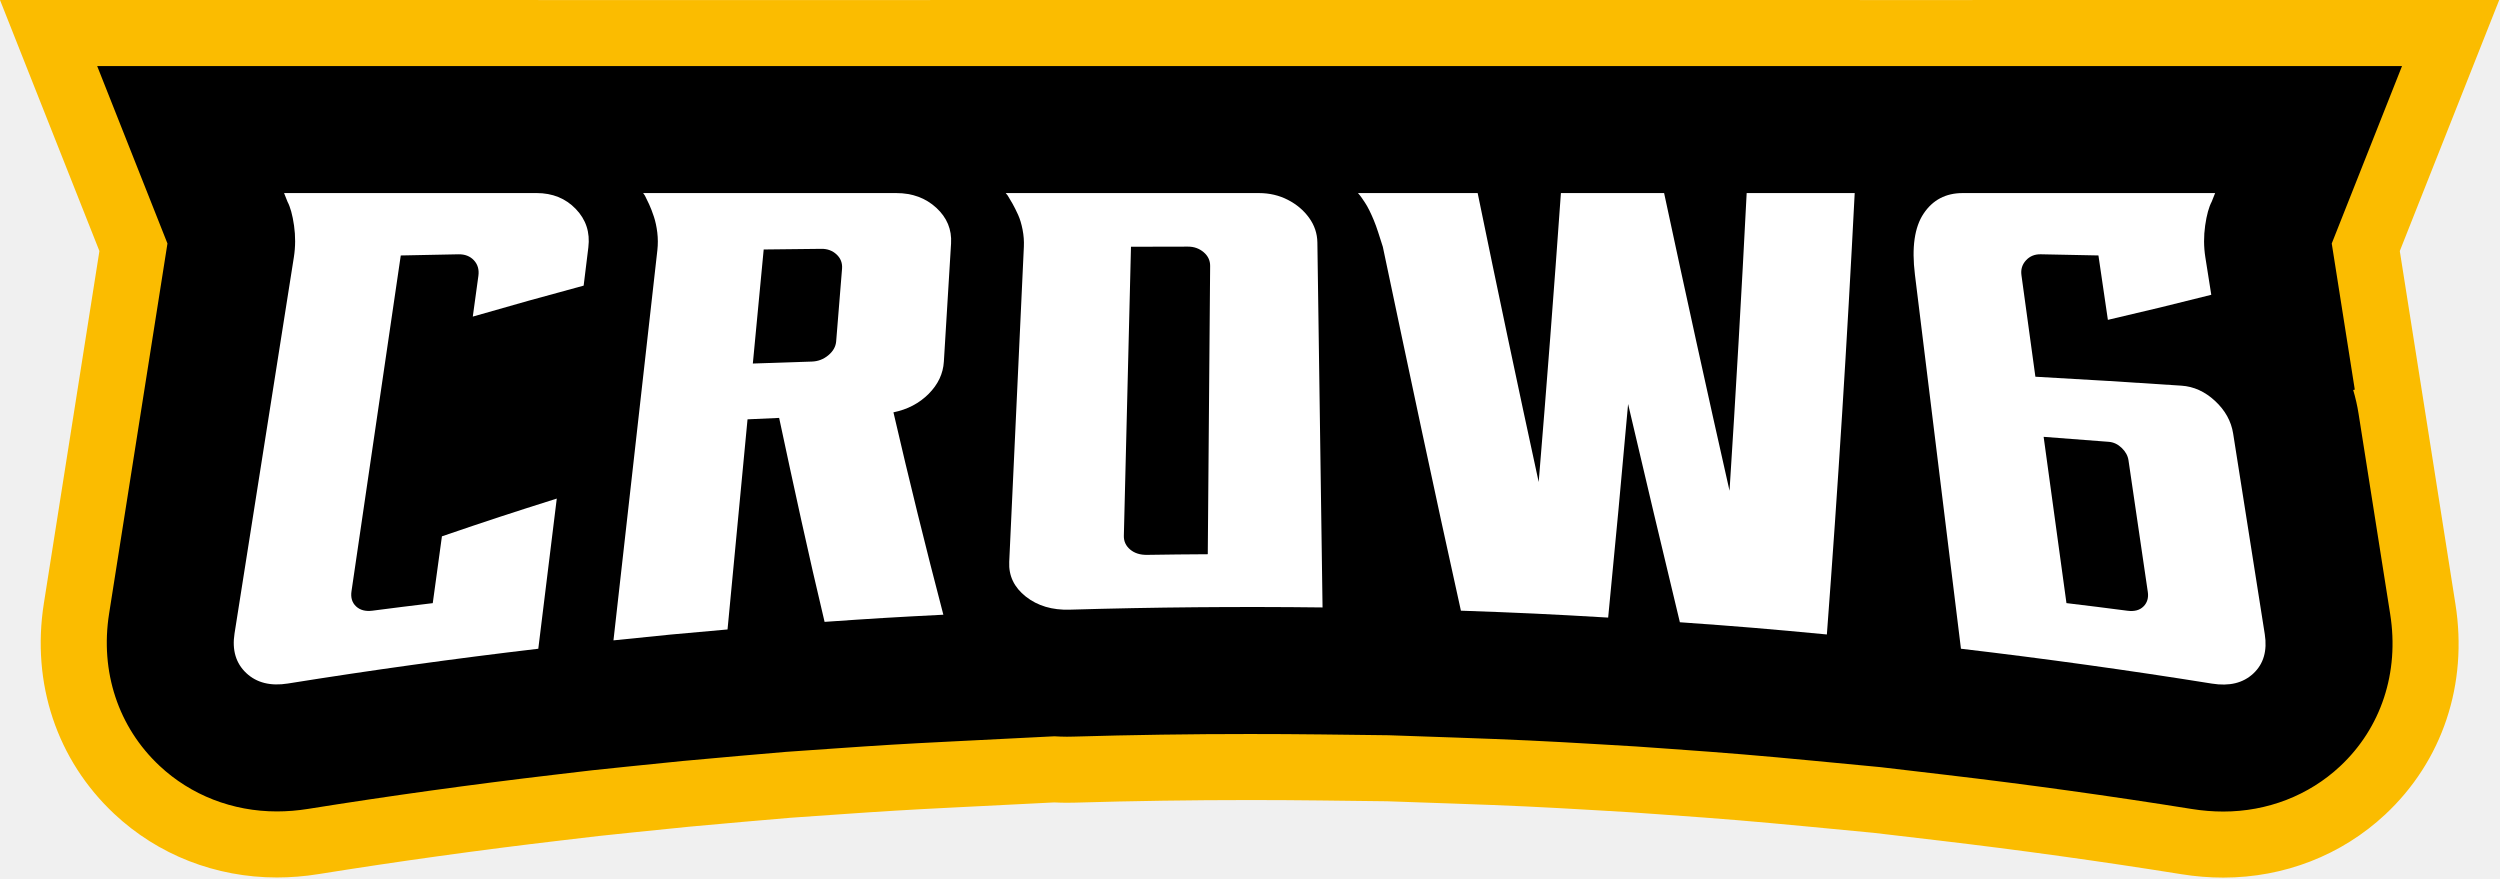
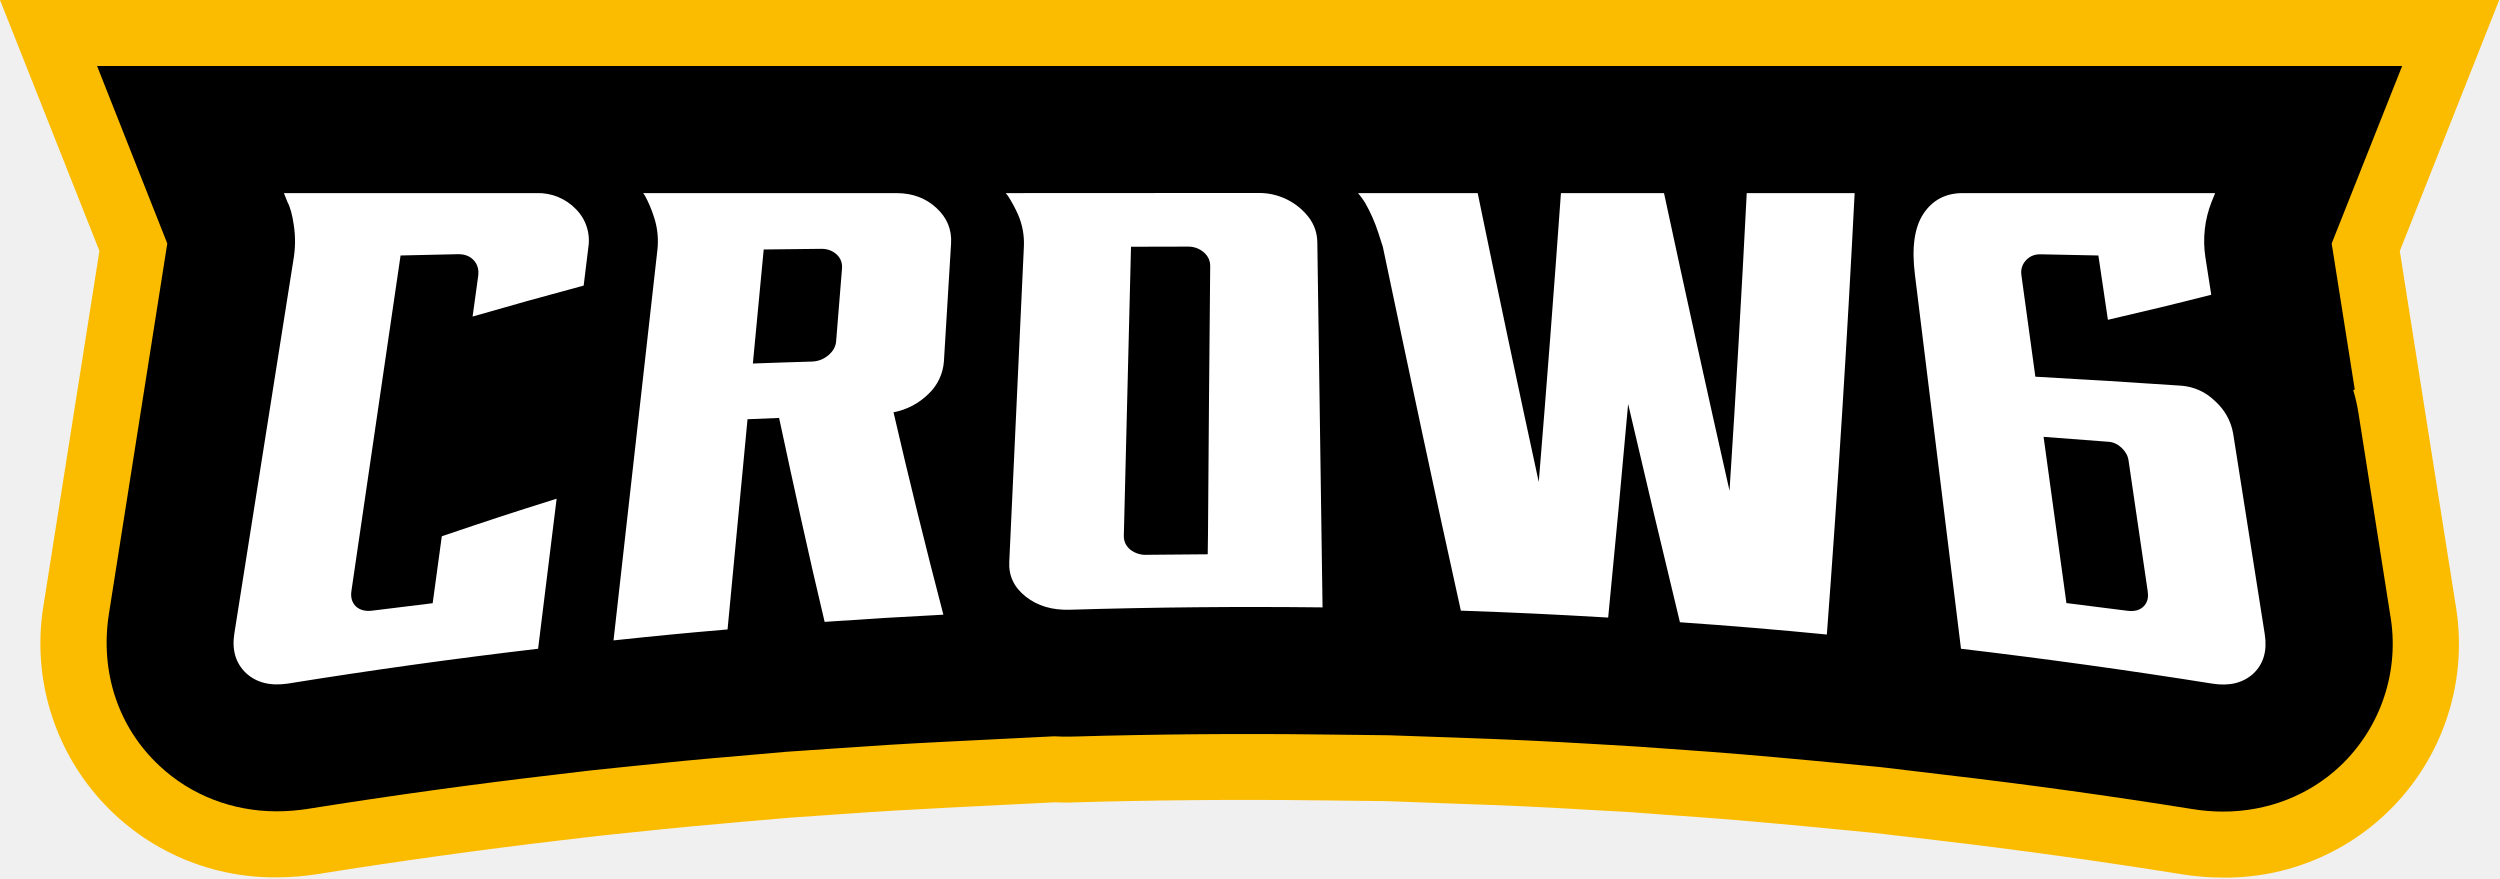
- <svg xmlns="http://www.w3.org/2000/svg" width="1916" height="673" viewBox="0 0 1916 673" fill="none">
-   <path d="M1703.91 672.587C1693.36 672.587 1682.57 671.72 1671.87 670C1610.19 660.12 1547.49 651.414 1485.57 644.12L1435.91 638.28L1386.07 633.52C1342.33 629.36 1320.92 627.574 1276.99 624.467L1250.48 622.587L1223.77 621C1180 618.414 1158.56 617.414 1114.49 615.88L1063.01 614.094L1011.83 613.48C993.88 613.267 975.68 613.16 957.746 613.16C913.453 613.16 868.52 613.827 824.2 615.134C822.013 615.2 819.84 615.227 817.707 615.227C814.587 615.227 811.373 615.147 807.933 614.974L730.44 618.88C694.96 620.667 677.667 621.707 642.293 624.187L606.24 626.707L570.28 629.8C536.32 632.734 519.707 634.32 485.627 637.907L458.92 640.707L429.853 644.134C368.053 651.4 305.56 660.08 244.08 669.92C233.44 671.627 222.72 672.494 212.2 672.494C165.307 672.494 121.04 655.174 87.533 623.734C43.6 582.52 23.946 523.72 33.613 462.427L76.186 192.387L0 0.014H412.146L412.6 0.027H706.893L822.8 0L1458.35 0.027L1915.39 0.014L1839.2 192.387L1861.91 336.32L1881.85 462.973C1891.55 524.413 1871.92 583.214 1827.99 624.267C1794.63 655.427 1750.57 672.587 1703.91 672.587Z" fill="#FBBC00" />
-   <path d="M1807.61 317.094C1806.64 310.907 1805.25 304.827 1803.48 298.894L1804.71 298.587L1787.05 186.614L1840.91 50.627H1526.32V50.64H1523.85L822.786 50.614L822.813 50.64H565.893H411.84C411.627 50.64 411.426 50.627 411.213 50.627H74.48L128.333 186.614L83.613 470.307C76.6 514.787 90.653 557.254 122.173 586.827C146.253 609.44 178.226 621.88 212.2 621.88C220.026 621.88 228.066 621.227 236.079 619.947C298.213 610 361.413 601.227 423.92 593.867L453.333 590.4L480.333 587.574C514.746 583.96 531.546 582.347 565.946 579.374L602.307 576.24L638.746 573.694C674.519 571.187 692.013 570.134 727.893 568.334L808.04 564.294C811.24 564.48 814.453 564.614 817.707 564.614C819.36 564.614 821.027 564.587 822.707 564.534C867.48 563.214 912.906 562.547 957.746 562.547C975.879 562.547 994.293 562.654 1012.44 562.867L1064.2 563.494L1116.25 565.294C1160.76 566.854 1182.45 567.867 1226.76 570.48L1253.76 572.08L1280.56 573.974C1325 577.134 1346.65 578.92 1390.87 583.134L1441.27 587.947L1491.48 593.854C1554.13 601.227 1617.52 610.04 1679.88 620.027C1687.96 621.32 1696.04 621.974 1703.91 621.974C1737.69 621.974 1769.48 609.654 1793.43 587.28C1824.89 557.88 1838.89 515.44 1831.87 470.854L1807.61 317.094Z" fill="black" />
-   <path d="M447.307 218.907C448.747 207.187 449.467 201.334 450.907 189.614C452.334 178.054 449.093 168.28 441.293 160.16C433.52 152.067 423.507 147.96 411.213 147.96C346.707 147.96 282.214 147.96 217.707 147.96C218.76 150.614 219.28 151.934 220.334 154.574C222.467 158.587 224.187 164.68 225.347 172.827C226.507 180.974 226.48 189.054 225.227 197.067C210.067 293.2 194.907 389.347 179.747 485.48C177.747 498.187 180.76 508.347 188.76 515.854C196.747 523.347 207.44 525.96 220.68 523.84C284.44 513.627 348.413 504.747 412.547 497.2C418.213 451.16 421.04 428.147 426.707 382.107C391.64 393.2 374.027 398.96 338.693 411.04C335.88 431.52 334.48 441.774 331.667 462.254C313.174 464.48 303.92 465.64 285.44 468.027C280.174 468.707 276.027 467.627 272.934 464.774C269.854 461.907 268.667 458.04 269.387 453.134C281.973 367.347 294.56 281.574 307.147 195.787C324.84 195.414 333.68 195.24 351.36 194.894C356.333 194.8 360.293 196.36 363.213 199.494C366.147 202.654 367.294 206.667 366.64 211.4C364.92 223.907 364.067 230.147 362.347 242.64C396.48 232.8 413.48 228.067 447.307 218.907Z" fill="white" />
-   <path d="M640.84 261.614C642.64 239.361 643.533 228.227 645.346 205.961C645.693 201.601 644.293 197.947 641.16 195.027C638.026 192.107 634.146 190.654 629.533 190.707C611.84 190.894 602.986 190.987 585.293 191.201C581.96 226.174 580.307 243.654 576.973 278.614C595.053 277.974 604.106 277.681 622.186 277.107C626.906 276.961 631.119 275.361 634.813 272.294C638.506 269.227 640.507 265.667 640.84 261.614ZM684.733 316.014C696.72 367.881 709.493 419.641 722.986 471.121C686.56 472.961 668.346 474.054 631.96 476.601C619.56 424.667 608.28 372.494 597.133 320.281C587.44 320.707 582.6 320.921 572.907 321.374C567.8 375.054 562.693 428.734 557.586 482.414C522.6 485.427 505.106 487.094 470.16 490.774C481.373 391.107 492.586 291.454 503.8 191.801C504.306 187.254 504.293 182.721 503.746 178.174C503.186 173.641 502.32 169.601 501.133 166.027C499.96 162.454 498.733 159.294 497.466 156.521C496.2 153.761 495.133 151.574 494.266 149.934C493.72 149.147 493.453 148.761 492.907 147.974C557.587 147.974 622.266 147.974 686.946 147.974C699.253 147.974 709.44 151.761 717.6 159.267C725.746 166.774 729.546 175.867 728.893 186.601C726.68 222.841 725.587 240.961 723.373 277.187C722.813 286.387 718.946 294.587 711.746 301.841C704.519 309.094 695.506 313.814 684.733 316.014Z" fill="white" />
-   <path d="M925.76 409.88C926.333 341.213 926.893 272.533 927.453 203.867C927.493 199.667 925.827 196.133 922.467 193.28C919.107 190.44 915.134 189.013 910.507 189.013C893.027 189.04 884.28 189.067 866.787 189.107C864.973 262.947 863.147 336.787 861.32 410.627C861.227 414.853 862.84 418.36 866.16 421.16C869.493 423.96 873.814 425.333 879.107 425.253C897.72 424.973 907.027 424.867 925.64 424.76C925.694 418.8 925.72 415.827 925.76 409.88ZM964.813 147.973C972.893 147.973 980.293 149.707 987.013 153.16C993.72 156.6 999.147 161.2 1003.28 166.907C1007.41 172.627 1009.55 178.947 1009.64 185.867C1010.96 279.093 1012.28 372.32 1013.6 465.547C949 464.773 884.4 465.347 819.827 467.253C806.44 467.653 795.213 464.333 786.2 457.24C777.2 450.133 772.973 441.267 773.467 430.627C777.213 350.093 780.96 269.547 784.693 189C784.893 184.747 784.56 180.427 783.707 176.013C782.854 171.613 781.707 167.813 780.267 164.627C778.827 161.44 777.387 158.547 775.92 155.96C774.467 153.387 773.253 151.333 772.267 149.8C771.68 149.067 771.373 148.707 770.787 147.973C835.467 147.973 900.147 147.973 964.813 147.973Z" fill="white" />
-   <path d="M1338.65 147.973C1371.76 147.973 1388.32 147.973 1421.44 147.973C1415.68 260.84 1408.61 373.56 1400.11 486.253C1355.08 481.96 1332.55 480.08 1287.45 476.893C1274.05 421.173 1260.81 365.44 1247.77 309.64C1242.93 364.227 1237.84 418.773 1232.49 473.32C1187.37 470.653 1164.8 469.6 1119.64 468.027C1099.04 375.2 1079.41 282.187 1059.8 189.147C1058.64 185.52 1057.48 181.893 1056.32 178.28C1055.16 174.653 1054.01 171.493 1052.88 168.773C1051.75 166.053 1050.63 163.573 1049.51 161.307C1048.4 159.04 1047.29 157.093 1046.2 155.427C1045.09 153.773 1044.19 152.413 1043.45 151.36C1042.73 150.307 1041.83 149.173 1040.75 147.973C1077.44 147.973 1095.79 147.973 1132.48 147.973C1147.65 221.88 1163.25 295.693 1179.25 369.427C1185.37 295.64 1191.05 221.827 1196.28 147.973C1227.92 147.973 1243.75 147.973 1275.37 147.973C1291.68 224.107 1308.35 300.16 1325.51 376.12C1330.4 300.08 1334.77 224.053 1338.65 147.973Z" fill="white" />
-   <path d="M1616.19 338.614C1619.84 338.907 1623.15 340.467 1626.09 343.293C1629.04 346.133 1630.77 349.307 1631.28 352.8C1637.17 392.933 1640.12 413 1646 453.12C1646.04 453.333 1646.05 453.44 1646.08 453.64C1646.75 458.2 1645.64 461.92 1642.75 464.8C1639.87 467.68 1635.79 468.76 1630.52 468.08C1611.81 465.654 1602.47 464.48 1583.73 462.227C1576.73 411.253 1573.24 385.76 1566.24 334.787C1586.23 336.253 1596.21 337.027 1616.19 338.614ZM1682.43 147.96V147.973C1623.03 147.973 1563.61 147.973 1504.2 147.973C1491.2 147.973 1481.25 153.253 1474.28 163.667C1467.29 174.08 1465.04 189.64 1467.6 210.48C1479.36 306.054 1491.11 401.627 1502.87 497.187C1567.17 504.76 1631.32 513.667 1695.27 523.92C1708.52 526.04 1719.09 523.533 1726.96 516.173C1734.83 508.827 1737.72 498.734 1735.72 486.014C1727.64 434.76 1719.56 383.507 1711.48 332.253C1709.99 322.813 1705.35 314.44 1697.59 307.253C1689.83 300.067 1681.27 296.2 1671.85 295.573C1627.11 292.6 1604.72 291.227 1559.92 288.72C1555.64 257.6 1553.51 242.04 1549.24 210.92C1548.63 206.494 1549.79 202.694 1552.72 199.52C1555.64 196.347 1559.41 194.787 1564.03 194.88C1581.72 195.227 1590.56 195.4 1608.24 195.773C1611.13 215.52 1612.59 225.387 1615.48 245.133C1647.33 237.707 1663.19 233.893 1694.72 225.933C1692.89 214.387 1691.99 208.613 1690.16 197.067C1688.91 189.053 1688.88 180.973 1690.04 172.827C1691.2 164.68 1692.92 158.587 1695.05 154.573C1696.11 151.933 1696.63 150.613 1697.68 147.96C1691.57 147.96 1688.53 147.96 1682.43 147.96Z" fill="white" />
+ <svg xmlns="http://www.w3.org/2000/svg" width="1916" height="673" fill="none" viewBox="0 0 1916 673">
+   <path fill="#fbbc00" d="M1704 672.6q-16 0-32.1-2.6a4546 4546 0 0 0-186.3-25.9l-49.7-5.8-49.8-4.8c-43.8-4.1-65.2-6-109.1-9l-26.5-2-26.7-1.5c-43.8-2.6-65.2-3.6-109.3-5.1L1063 614l-51.2-.6a4580 4580 0 0 0-194 1.7q-4.7 0-9.9-.2l-77.5 3.9c-35.4 1.8-52.7 2.8-88.1 5.3l-36 2.5-36 3.1c-34 3-50.6 4.5-84.7 8.1l-26.7 2.8-29 3.4c-61.8 7.3-124.3 16-185.8 25.8a202 202 0 0 1-31.9 2.6 179.3 179.3 0 0 1-178.6-210l42.6-270.1L0 0h1915.4l-76.2 192.4 22.7 144 20 126.6a179 179 0 0 1-178 209.6" />
+   <path fill="#000" d="M1807.6 317a139 139 0 0 0-4.1-18.1l1.2-.3-17.7-112 54-136H74.4l53.8 136-44.7 283.7c-7 44.5 7 87 38.6 116.5 24 22.6 56 35 90 35q11.8 0 23.9-1.9c62.1-9.9 125.3-18.7 187.8-26l29.4-3.5 27-2.8c34.4-3.6 51.2-5.3 85.6-8.2l36.4-3.2 36.4-2.5c35.8-2.5 53.3-3.6 89.2-5.4l80.1-4a166 166 0 0 0 14.7.2 4603 4603 0 0 1 189.7-1.6l51.8.6 52 1.8c44.6 1.6 66.3 2.6 110.6 5.2l27 1.6 26.8 1.9c44.4 3.1 66 5 110.3 9.1l50.4 4.8 50.2 6c62.6 7.3 126 16.1 188.4 26.1q12 2 24 2c33.8 0 65.6-12.3 89.5-34.7a129 129 0 0 0 38.5-116.4z" />
+   <path fill="#fff" d="m447.3 219 3.6-29.4a34 34 0 0 0-9.6-29.4 40 40 0 0 0-30-12.2H217.6l2.6 6.6q3.3 6 5 18.2a82 82 0 0 1 0 24.3l-45.6 288.4q-3 19 9 30.4 12 11 32 8 95.6-15.4 191.8-26.7l14.2-115c-35 11-52.7 16.8-88 28.8l-7 51.3-46.3 5.7q-7.8 1-12.5-3.2-4.5-4.4-3.5-11.7L307 195.8l44.3-1q7.5 0 11.8 4.7t3.4 11.9l-4.3 31.2a4530 4530 0 0 1 85-23.7M640.8 261.6l4.5-55.6q.6-6.6-4.1-11-4.7-4.3-11.7-4.3l-44.2.5-8.3 87.4c18-.6 27.1-1 45.2-1.5q7.1-.2 12.6-4.8t6-10.7m44 54.4q18 77.9 38.2 155.1c-36.4 1.9-54.7 3-91 5.5-12.4-52-23.7-104.1-34.9-156.3l-24.2 1-15.3 161.1c-35 3-52.5 4.7-87.4 8.4l33.6-299a59 59 0 0 0-2.7-25.8 92 92 0 0 0-6.8-16l-1.4-2h194q18.5 0 30.7 11.3 12.3 11.3 11.3 27.3l-5.5 90.6a38 38 0 0 1-11.7 24.6 52 52 0 0 1-27 14.2M925.8 409.9q.7-103 1.7-206 0-6.3-5-10.6a18 18 0 0 0-12-4.3l-43.7.1-5.5 221.5q-.1 6.4 4.9 10.6a19 19 0 0 0 13 4l46.4-.4zm39-262a48 48 0 0 1 38.5 19q6.2 8.5 6.3 19l4 279.6q-96.9-1.1-193.8 1.8-20.1.6-33.6-10t-12.7-26.7L784.7 189a55 55 0 0 0-4.4-24.4 107 107 0 0 0-8-14.8c-.6-.7-1-1-1.5-1.8zM1338.7 148h82.7q-8.6 169.2-21.3 338.3a3845 3845 0 0 0-112.6-9.4q-20.2-83.6-39.7-167.3-7.3 82-15.3 163.7c-45.1-2.6-67.7-3.7-112.9-5.3-20.6-92.8-40.2-185.8-59.8-278.9l-3.5-10.8a121 121 0 0 0-10.1-22.9l-2.7-4-2.7-3.4h91.7q22.8 110.8 46.8 221.4 9.1-110.7 17-221.4h79q24.5 114.2 50.2 228.1 7.4-114 13.2-228.1M1616.2 338.6q5.5.5 9.9 4.7t5.2 9.5l14.7 100.3v.5q1.1 6.9-3.2 11.2t-12.3 3.3l-46.8-5.9-17.5-127.4zm66.2-190.6h-178.2q-19.5 0-30 15.7t-6.6 46.8l35.3 286.7q96.4 11.4 192.4 26.7 19.8 3.2 31.7-7.7 11.7-11.1 8.7-30.2l-24.2-153.7a43 43 0 0 0-14-25 41 41 0 0 0-25.7-11.7c-44.7-3-67-4.4-111.9-6.9l-10.7-77.8q-.9-6.6 3.5-11.4t11.3-4.6l44.2.9 7.3 49.3c31.8-7.4 47.7-11.2 79.2-19.2l-4.5-28.8a82 82 0 0 1 4.8-42.5l2.7-6.6z" />
</svg>
